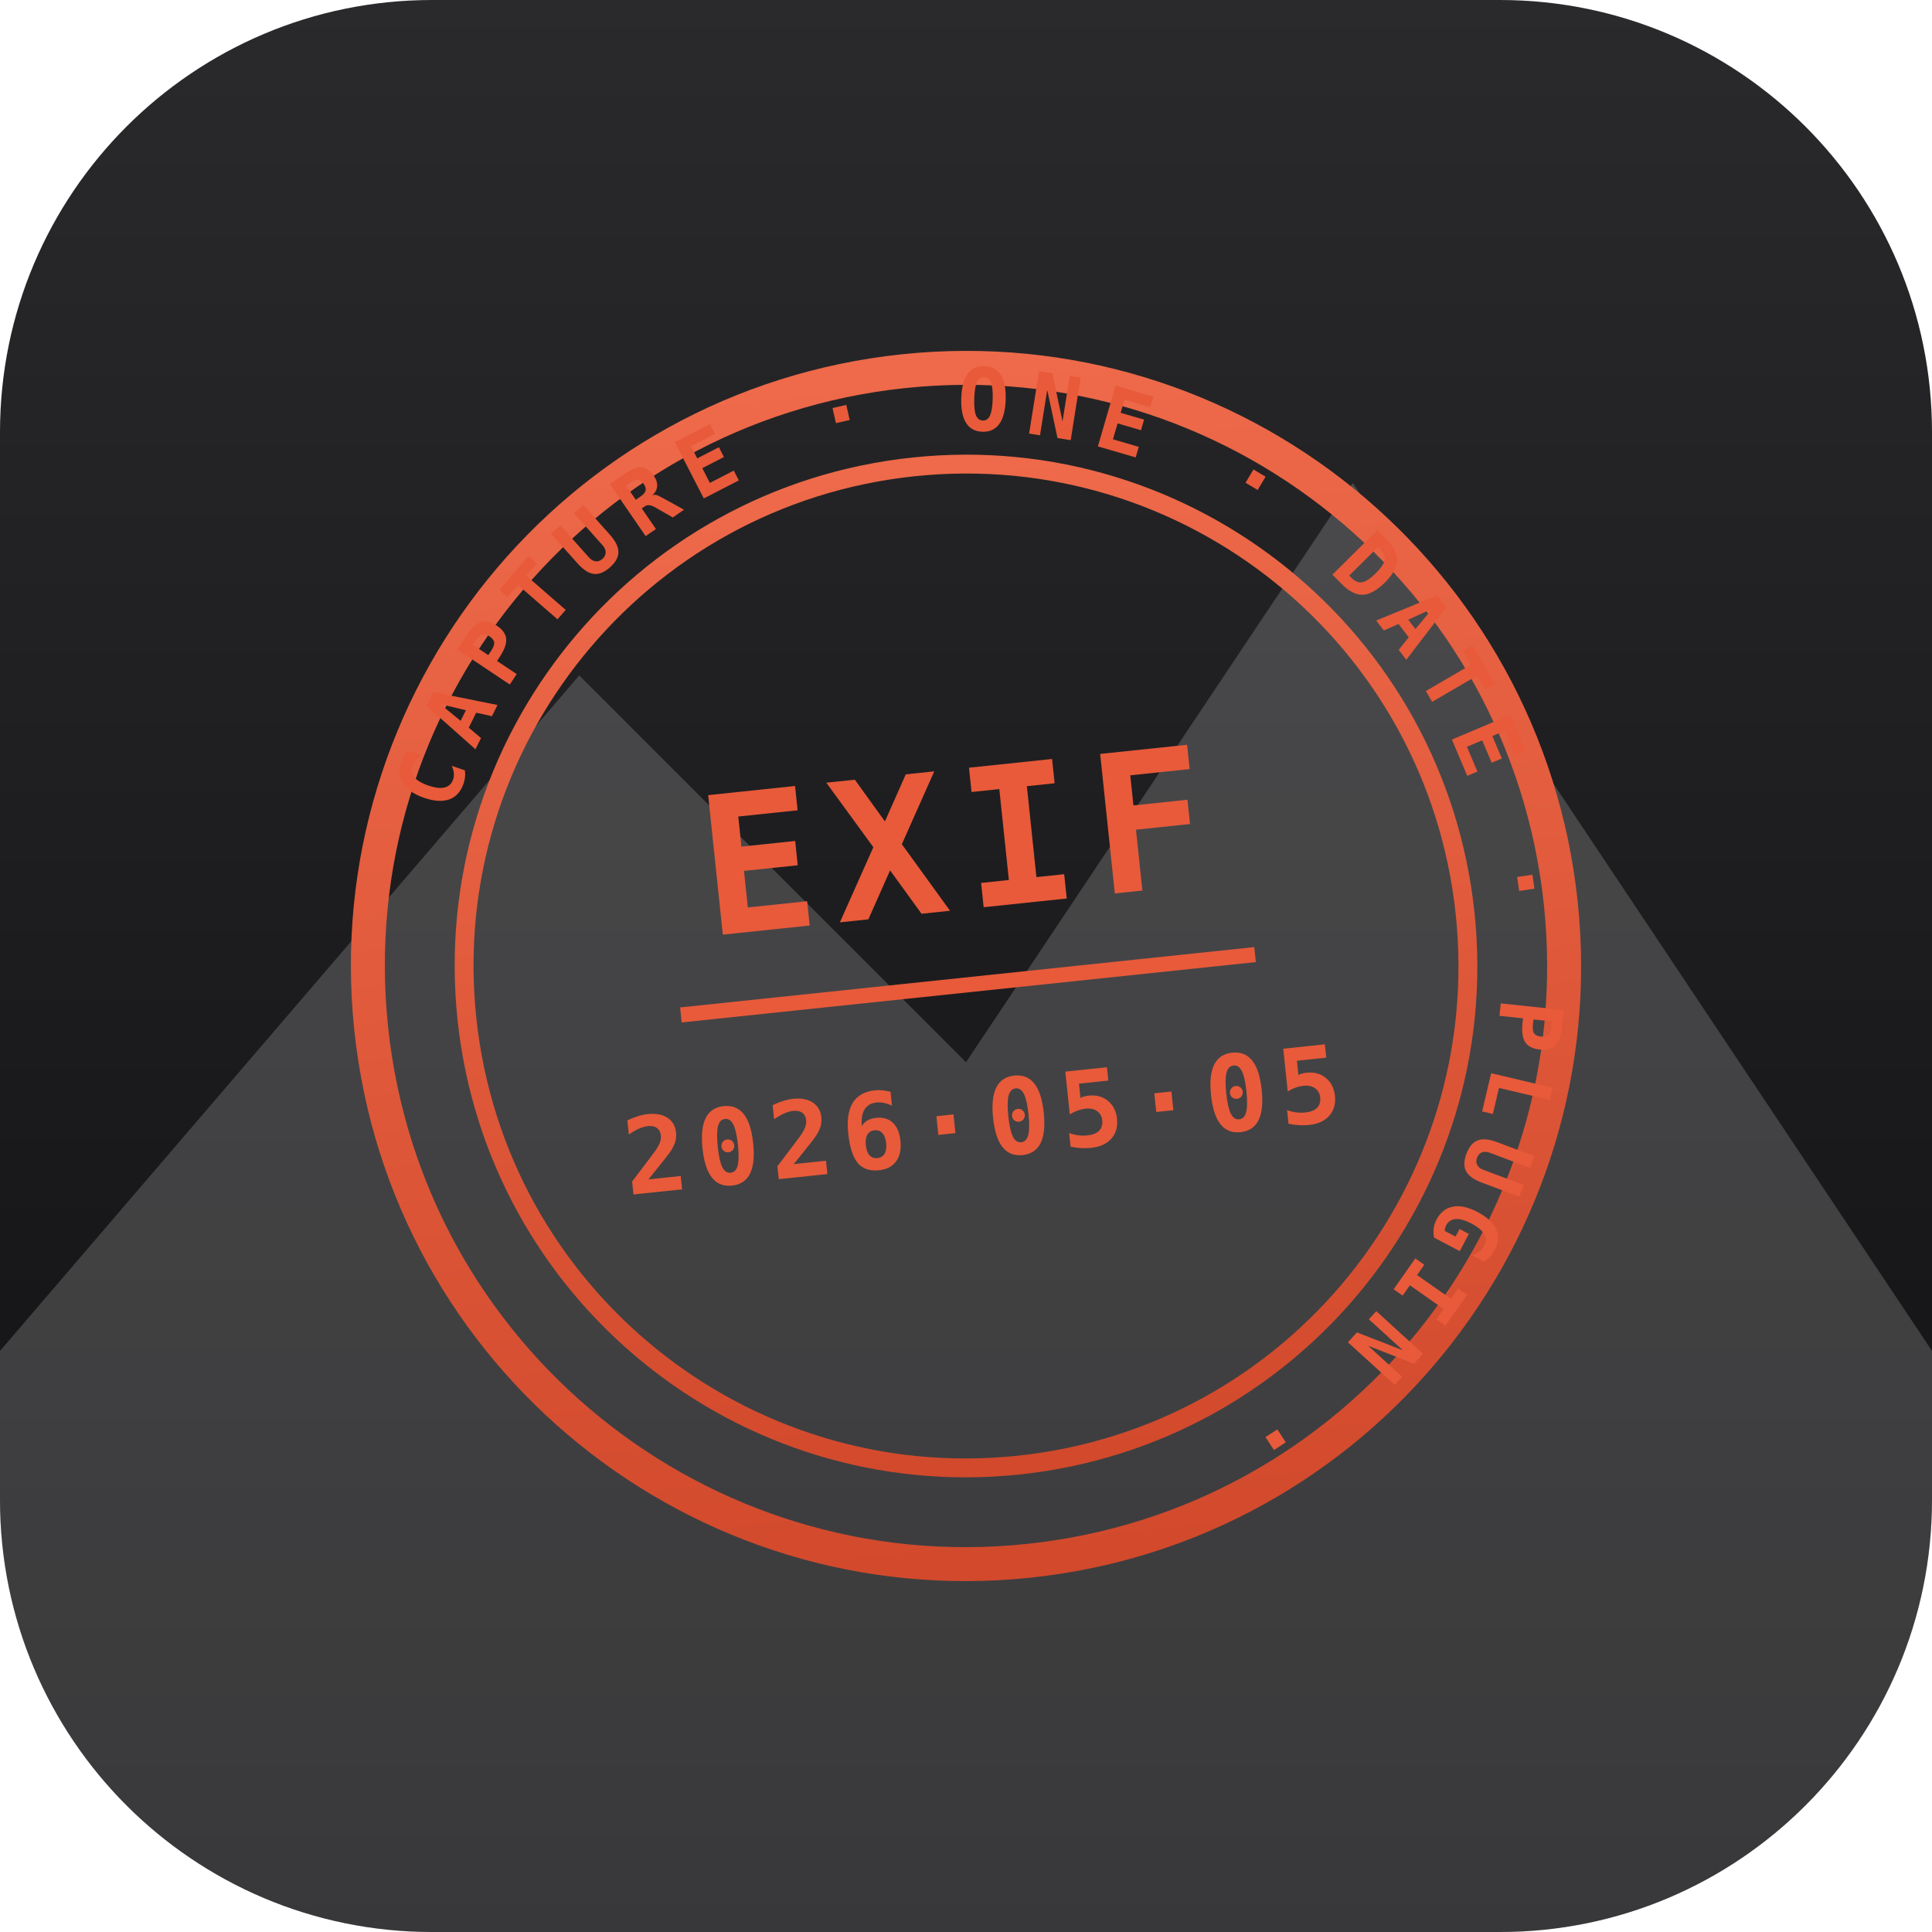
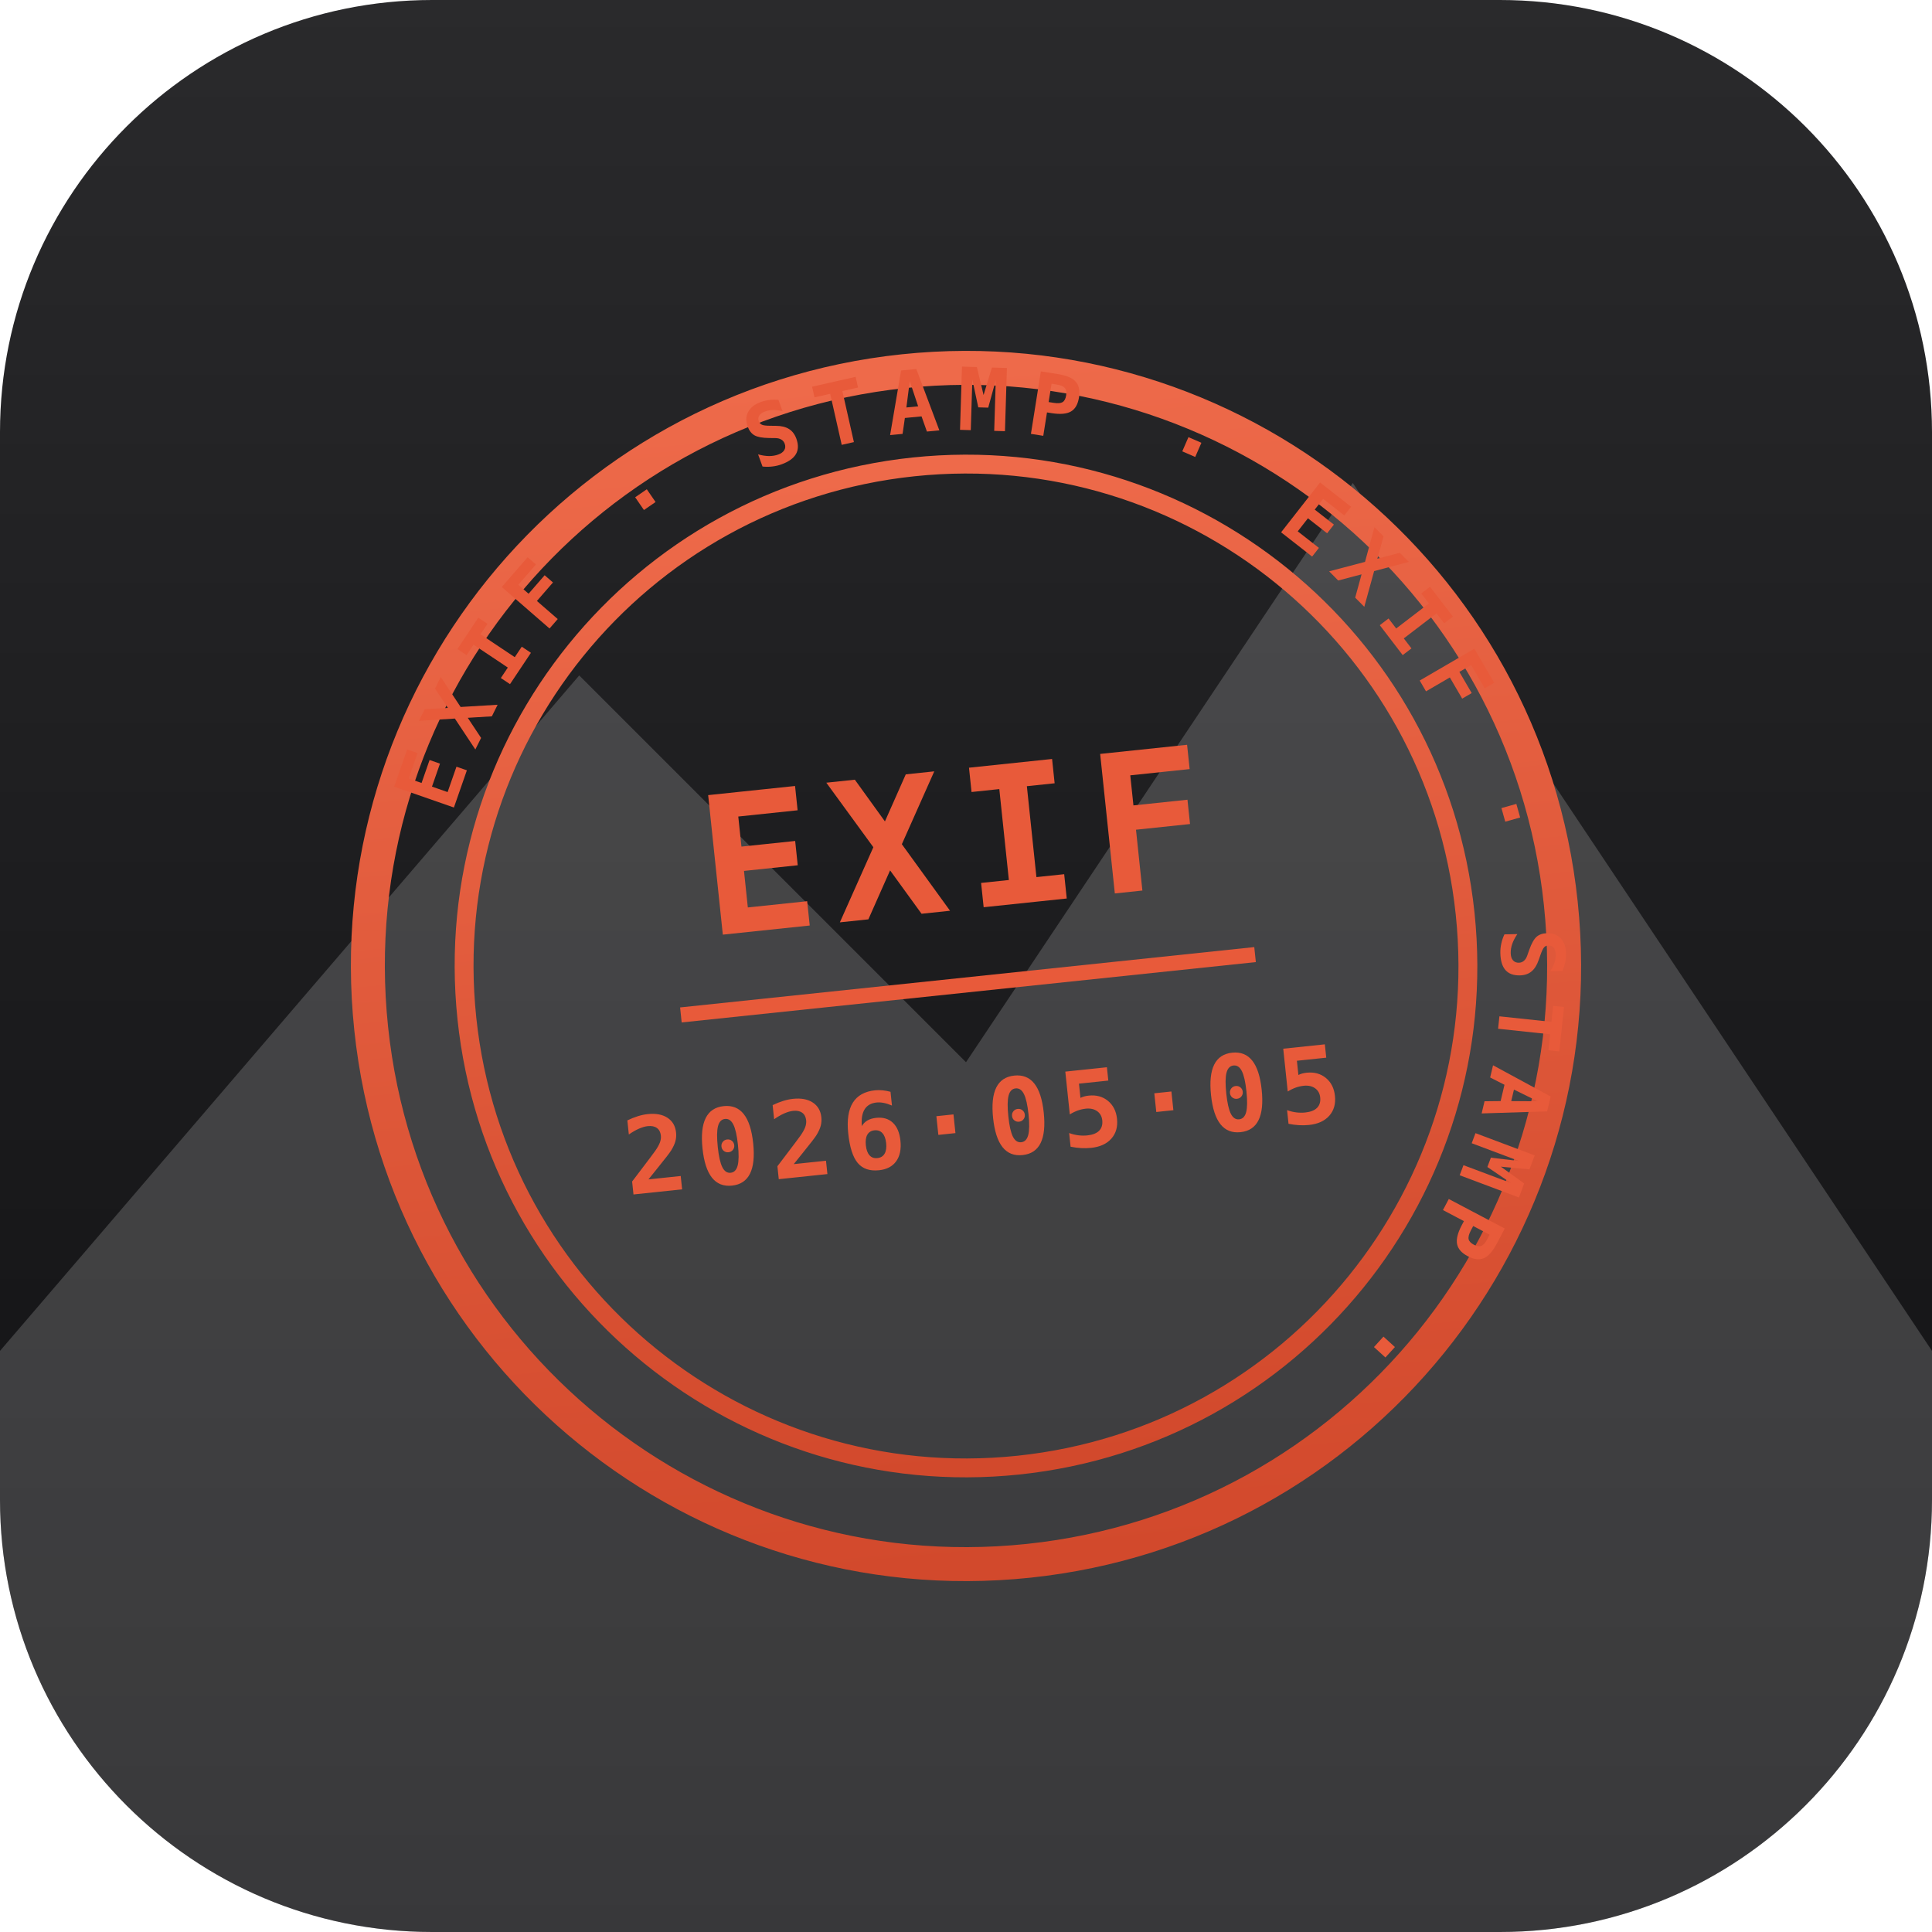
<svg xmlns="http://www.w3.org/2000/svg" width="1024" height="1024" viewBox="0 0 1024 1024">
  <defs>
    <linearGradient id="bg" x1="0" y1="0" x2="0" y2="1">
      <stop offset="0" stop-color="#2A2A2C" />
      <stop offset="1" stop-color="#0E0E10" />
    </linearGradient>
    <linearGradient id="ink" x1="0" y1="0" x2="0" y2="1">
      <stop offset="0" stop-color="#EE6A4A" />
      <stop offset="1" stop-color="#D2492C" />
    </linearGradient>
    <clipPath id="iconClip">
      <rect width="1024" height="1024" rx="229" ry="229" />
    </clipPath>
  </defs>
  <g clip-path="url(#iconClip)">
    <rect width="1024" height="1024" fill="url(#bg)" />
    <g opacity="0.18">
      <path d="M 0 716 L 307 358 L 512 563 L 717 256 L 1024 716 L 1024 1024 L 0 1024 Z" fill="#FAFAFA" />
    </g>
    <g transform="translate(512 512) rotate(-6)">
      <circle r="317" fill="none" stroke="url(#ink)" stroke-width="18" />
      <circle r="266" fill="none" stroke="url(#ink)" stroke-width="10" />
-       <text x="-268.67" y="-126.58" transform="rotate(-64.77 -268.67 -126.58)" font-family="Menlo, ui-monospace, monospace" font-size="46" font-weight="700" fill="#E85A3A" text-anchor="middle" dominant-baseline="middle">C</text>
-       <text x="-250.54" y="-159.49" transform="rotate(-57.52 -250.54 -159.49)" font-family="Menlo, ui-monospace, monospace" font-size="46" font-weight="700" fill="#E85A3A" text-anchor="middle" dominant-baseline="middle">A</text>
-       <text x="-228.40" y="-189.85" transform="rotate(-50.27 -228.40 -189.85)" font-family="Menlo, ui-monospace, monospace" font-size="46" font-weight="700" fill="#E85A3A" text-anchor="middle" dominant-baseline="middle">P</text>
-       <text x="-202.60" y="-217.17" transform="rotate(-43.01 -202.60 -217.17)" font-family="Menlo, ui-monospace, monospace" font-size="46" font-weight="700" fill="#E85A3A" text-anchor="middle" dominant-baseline="middle">T</text>
-       <text x="-173.56" y="-241.01" transform="rotate(-35.76 -173.56 -241.01)" font-family="Menlo, ui-monospace, monospace" font-size="46" font-weight="700" fill="#E85A3A" text-anchor="middle" dominant-baseline="middle">U</text>
-       <text x="-141.74" y="-261.00" transform="rotate(-28.51 -141.74 -261.00)" font-family="Menlo, ui-monospace, monospace" font-size="46" font-weight="700" fill="#E85A3A" text-anchor="middle" dominant-baseline="middle">R</text>
-       <text x="-107.65" y="-276.80" transform="rotate(-21.25 -107.65 -276.80)" font-family="Menlo, ui-monospace, monospace" font-size="46" font-weight="700" fill="#E85A3A" text-anchor="middle" dominant-baseline="middle">E</text>
-       <text x="-34.88" y="-294.94" transform="rotate(-6.74 -34.88 -294.94)" font-family="Menlo, ui-monospace, monospace" font-size="46" font-weight="700" fill="#E85A3A" text-anchor="middle" dominant-baseline="middle">·</text>
-       <text x="40.12" y="-294.28" transform="rotate(7.76 40.12 -294.28)" font-family="Menlo, ui-monospace, monospace" font-size="46" font-weight="700" fill="#E85A3A" text-anchor="middle" dominant-baseline="middle">O</text>
-       <text x="76.95" y="-286.86" transform="rotate(15.02 76.95 -286.86)" font-family="Menlo, ui-monospace, monospace" font-size="46" font-weight="700" fill="#E85A3A" text-anchor="middle" dominant-baseline="middle">N</text>
-       <text x="112.56" y="-274.85" transform="rotate(22.27 112.56 -274.85)" font-family="Menlo, ui-monospace, monospace" font-size="46" font-weight="700" fill="#E85A3A" text-anchor="middle" dominant-baseline="middle">E</text>
-       <text x="177.82" y="-237.89" transform="rotate(36.78 177.82 -237.89)" font-family="Menlo, ui-monospace, monospace" font-size="46" font-weight="700" fill="#E85A3A" text-anchor="middle" dominant-baseline="middle">·</text>
-       <text x="231.74" y="-185.76" transform="rotate(51.28 231.74 -185.76)" font-family="Menlo, ui-monospace, monospace" font-size="46" font-weight="700" fill="#E85A3A" text-anchor="middle" dominant-baseline="middle">D</text>
-       <text x="253.34" y="-155.01" transform="rotate(58.54 253.34 -155.01)" font-family="Menlo, ui-monospace, monospace" font-size="46" font-weight="700" fill="#E85A3A" text-anchor="middle" dominant-baseline="middle">A</text>
-       <text x="270.88" y="-121.79" transform="rotate(65.79 270.88 -121.79)" font-family="Menlo, ui-monospace, monospace" font-size="46" font-weight="700" fill="#E85A3A" text-anchor="middle" dominant-baseline="middle">T</text>
-       <text x="284.09" y="-86.61" transform="rotate(73.05 284.09 -86.61)" font-family="Menlo, ui-monospace, monospace" font-size="46" font-weight="700" fill="#E85A3A" text-anchor="middle" dominant-baseline="middle">E</text>
-       <text x="296.73" y="-12.68" transform="rotate(87.55 296.73 -12.68)" font-family="Menlo, ui-monospace, monospace" font-size="46" font-weight="700" fill="#E85A3A" text-anchor="middle" dominant-baseline="middle">·</text>
-       <text x="290.45" y="62.05" transform="rotate(102.06 290.45 62.05)" font-family="Menlo, ui-monospace, monospace" font-size="46" font-weight="700" fill="#E85A3A" text-anchor="middle" dominant-baseline="middle">P</text>
-       <text x="280.29" y="98.23" transform="rotate(109.31 280.29 98.23)" font-family="Menlo, ui-monospace, monospace" font-size="46" font-weight="700" fill="#E85A3A" text-anchor="middle" dominant-baseline="middle">L</text>
-       <text x="265.64" y="132.83" transform="rotate(116.57 265.64 132.83)" font-family="Menlo, ui-monospace, monospace" font-size="46" font-weight="700" fill="#E85A3A" text-anchor="middle" dominant-baseline="middle">U</text>
-       <text x="246.74" y="165.31" transform="rotate(123.82 246.74 165.31)" font-family="Menlo, ui-monospace, monospace" font-size="46" font-weight="700" fill="#E85A3A" text-anchor="middle" dominant-baseline="middle">G</text>
-       <text x="223.90" y="195.14" transform="rotate(131.07 223.90 195.14)" font-family="Menlo, ui-monospace, monospace" font-size="46" font-weight="700" fill="#E85A3A" text-anchor="middle" dominant-baseline="middle">I</text>
-       <text x="197.47" y="221.85" transform="rotate(138.33 197.47 221.85)" font-family="Menlo, ui-monospace, monospace" font-size="46" font-weight="700" fill="#E85A3A" text-anchor="middle" dominant-baseline="middle">N</text>
-       <text x="135.60" y="264.24" transform="rotate(152.84 135.60 264.24)" font-family="Menlo, ui-monospace, monospace" font-size="46" font-weight="700" fill="#E85A3A" text-anchor="middle" dominant-baseline="middle">·</text>
+       <text x="-268.67" y="-126.58" transform="rotate(-64.77 -268.67 -126.58)" font-family="Menlo, ui-monospace, monospace" font-size="46" font-weight="700" fill="#E85A3A" text-anchor="middle" dominant-baseline="middle">E</text>
+       <text x="-250.54" y="-159.49" transform="rotate(-57.52 -250.54 -159.49)" font-family="Menlo, ui-monospace, monospace" font-size="46" font-weight="700" fill="#E85A3A" text-anchor="middle" dominant-baseline="middle">X</text>
+       <text x="-228.40" y="-189.85" transform="rotate(-50.27 -228.40 -189.85)" font-family="Menlo, ui-monospace, monospace" font-size="46" font-weight="700" fill="#E85A3A" text-anchor="middle" dominant-baseline="middle">I</text>
+       <text x="-202.60" y="-217.17" transform="rotate(-43.01 -202.60 -217.17)" font-family="Menlo, ui-monospace, monospace" font-size="46" font-weight="700" fill="#E85A3A" text-anchor="middle" dominant-baseline="middle">F</text>
+       <text x="-173.56" y="-241.01" transform="rotate(-35.76 -173.56 -241.01)" font-family="Menlo, ui-monospace, monospace" font-size="46" font-weight="700" fill="#E85A3A" text-anchor="middle" dominant-baseline="middle"> </text>
+       <text x="-141.74" y="-261.00" transform="rotate(-28.51 -141.74 -261.00)" font-family="Menlo, ui-monospace, monospace" font-size="46" font-weight="700" fill="#E85A3A" text-anchor="middle" dominant-baseline="middle">·</text>
+       <text x="-107.65" y="-276.80" transform="rotate(-21.25 -107.65 -276.80)" font-family="Menlo, ui-monospace, monospace" font-size="46" font-weight="700" fill="#E85A3A" text-anchor="middle" dominant-baseline="middle"> </text>
+       <text x="-71.84" y="-288.18" transform="rotate(-14.00 -71.84 -288.18)" font-family="Menlo, ui-monospace, monospace" font-size="46" font-weight="700" fill="#E85A3A" text-anchor="middle" dominant-baseline="middle">S</text>
+       <text x="-34.88" y="-294.94" transform="rotate(-6.74 -34.88 -294.94)" font-family="Menlo, ui-monospace, monospace" font-size="46" font-weight="700" fill="#E85A3A" text-anchor="middle" dominant-baseline="middle">T</text>
+       <text x="2.64" y="-296.99" transform="rotate(0.51 2.64 -296.99)" font-family="Menlo, ui-monospace, monospace" font-size="46" font-weight="700" fill="#E85A3A" text-anchor="middle" dominant-baseline="middle">A</text>
+       <text x="40.12" y="-294.28" transform="rotate(7.76 40.12 -294.28)" font-family="Menlo, ui-monospace, monospace" font-size="46" font-weight="700" fill="#E85A3A" text-anchor="middle" dominant-baseline="middle">M</text>
+       <text x="76.95" y="-286.86" transform="rotate(15.02 76.95 -286.86)" font-family="Menlo, ui-monospace, monospace" font-size="46" font-weight="700" fill="#E85A3A" text-anchor="middle" dominant-baseline="middle">P</text>
+       <text x="112.56" y="-274.85" transform="rotate(22.27 112.56 -274.85)" font-family="Menlo, ui-monospace, monospace" font-size="46" font-weight="700" fill="#E85A3A" text-anchor="middle" dominant-baseline="middle"> </text>
+       <text x="146.36" y="-258.44" transform="rotate(29.52 146.36 -258.44)" font-family="Menlo, ui-monospace, monospace" font-size="46" font-weight="700" fill="#E85A3A" text-anchor="middle" dominant-baseline="middle">·</text>
+       <text x="177.82" y="-237.89" transform="rotate(36.78 177.82 -237.89)" font-family="Menlo, ui-monospace, monospace" font-size="46" font-weight="700" fill="#E85A3A" text-anchor="middle" dominant-baseline="middle"> </text>
+       <text x="206.43" y="-213.53" transform="rotate(44.03 206.43 -213.53)" font-family="Menlo, ui-monospace, monospace" font-size="46" font-weight="700" fill="#E85A3A" text-anchor="middle" dominant-baseline="middle">E</text>
+       <text x="231.74" y="-185.76" transform="rotate(51.28 231.74 -185.76)" font-family="Menlo, ui-monospace, monospace" font-size="46" font-weight="700" fill="#E85A3A" text-anchor="middle" dominant-baseline="middle">X</text>
+       <text x="253.34" y="-155.01" transform="rotate(58.54 253.34 -155.01)" font-family="Menlo, ui-monospace, monospace" font-size="46" font-weight="700" fill="#E85A3A" text-anchor="middle" dominant-baseline="middle">I</text>
+       <text x="270.88" y="-121.79" transform="rotate(65.79 270.88 -121.79)" font-family="Menlo, ui-monospace, monospace" font-size="46" font-weight="700" fill="#E85A3A" text-anchor="middle" dominant-baseline="middle">F</text>
+       <text x="284.09" y="-86.61" transform="rotate(73.05 284.09 -86.61)" font-family="Menlo, ui-monospace, monospace" font-size="46" font-weight="700" fill="#E85A3A" text-anchor="middle" dominant-baseline="middle"> </text>
+       <text x="292.75" y="-50.05" transform="rotate(80.30 292.75 -50.05)" font-family="Menlo, ui-monospace, monospace" font-size="46" font-weight="700" fill="#E85A3A" text-anchor="middle" dominant-baseline="middle">·</text>
+       <text x="296.73" y="-12.68" transform="rotate(87.55 296.73 -12.68)" font-family="Menlo, ui-monospace, monospace" font-size="46" font-weight="700" fill="#E85A3A" text-anchor="middle" dominant-baseline="middle"> </text>
+       <text x="295.96" y="24.88" transform="rotate(94.81 295.96 24.88)" font-family="Menlo, ui-monospace, monospace" font-size="46" font-weight="700" fill="#E85A3A" text-anchor="middle" dominant-baseline="middle">S</text>
+       <text x="290.45" y="62.05" transform="rotate(102.06 290.45 62.05)" font-family="Menlo, ui-monospace, monospace" font-size="46" font-weight="700" fill="#E85A3A" text-anchor="middle" dominant-baseline="middle">T</text>
+       <text x="280.29" y="98.23" transform="rotate(109.31 280.29 98.23)" font-family="Menlo, ui-monospace, monospace" font-size="46" font-weight="700" fill="#E85A3A" text-anchor="middle" dominant-baseline="middle">A</text>
+       <text x="265.64" y="132.83" transform="rotate(116.57 265.64 132.83)" font-family="Menlo, ui-monospace, monospace" font-size="46" font-weight="700" fill="#E85A3A" text-anchor="middle" dominant-baseline="middle">M</text>
+       <text x="246.74" y="165.31" transform="rotate(123.82 246.74 165.31)" font-family="Menlo, ui-monospace, monospace" font-size="46" font-weight="700" fill="#E85A3A" text-anchor="middle" dominant-baseline="middle">P</text>
+       <text x="223.90" y="195.14" transform="rotate(131.07 223.90 195.14)" font-family="Menlo, ui-monospace, monospace" font-size="46" font-weight="700" fill="#E85A3A" text-anchor="middle" dominant-baseline="middle"> </text>
+       <text x="197.47" y="221.85" transform="rotate(138.33 197.47 221.85)" font-family="Menlo, ui-monospace, monospace" font-size="46" font-weight="700" fill="#E85A3A" text-anchor="middle" dominant-baseline="middle">·</text>
      <text x="0" y="-30" font-family="Menlo, ui-monospace, monospace" font-size="102" font-weight="800" fill="#E85A3A" text-anchor="middle" letter-spacing="8">EXIF</text>
      <line x1="-153" y1="10" x2="153" y2="10" stroke="#E85A3A" stroke-width="8" />
      <text x="0" y="102" font-family="Menlo, ui-monospace, monospace" font-size="56" font-weight="700" fill="#E85A3A" text-anchor="middle" letter-spacing="5">2026·05·05</text>
    </g>
  </g>
</svg>
